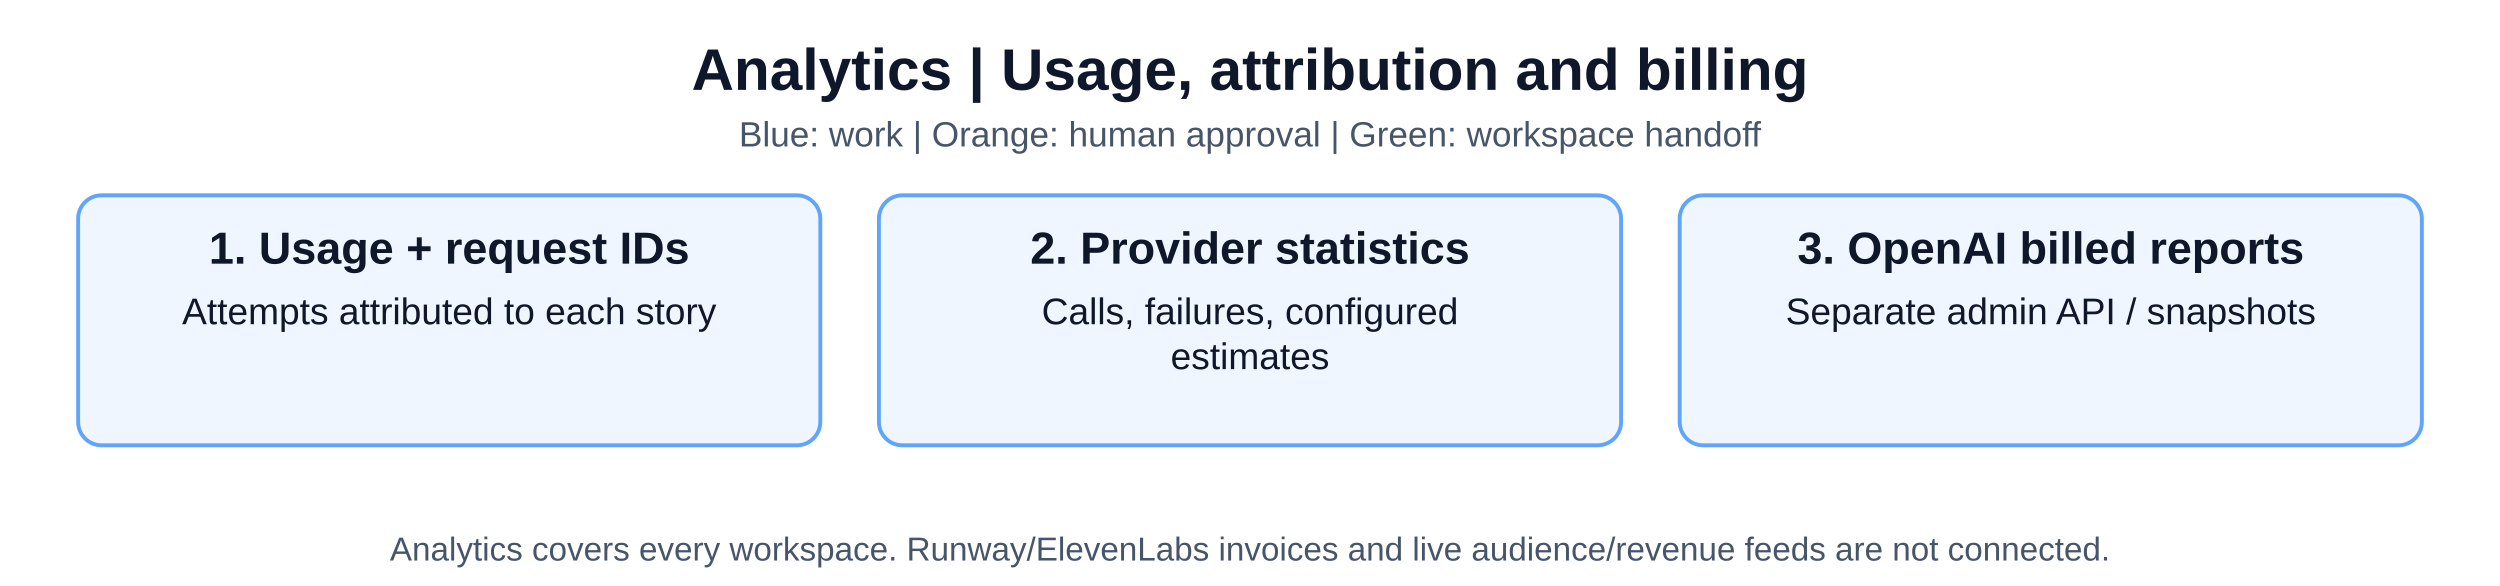
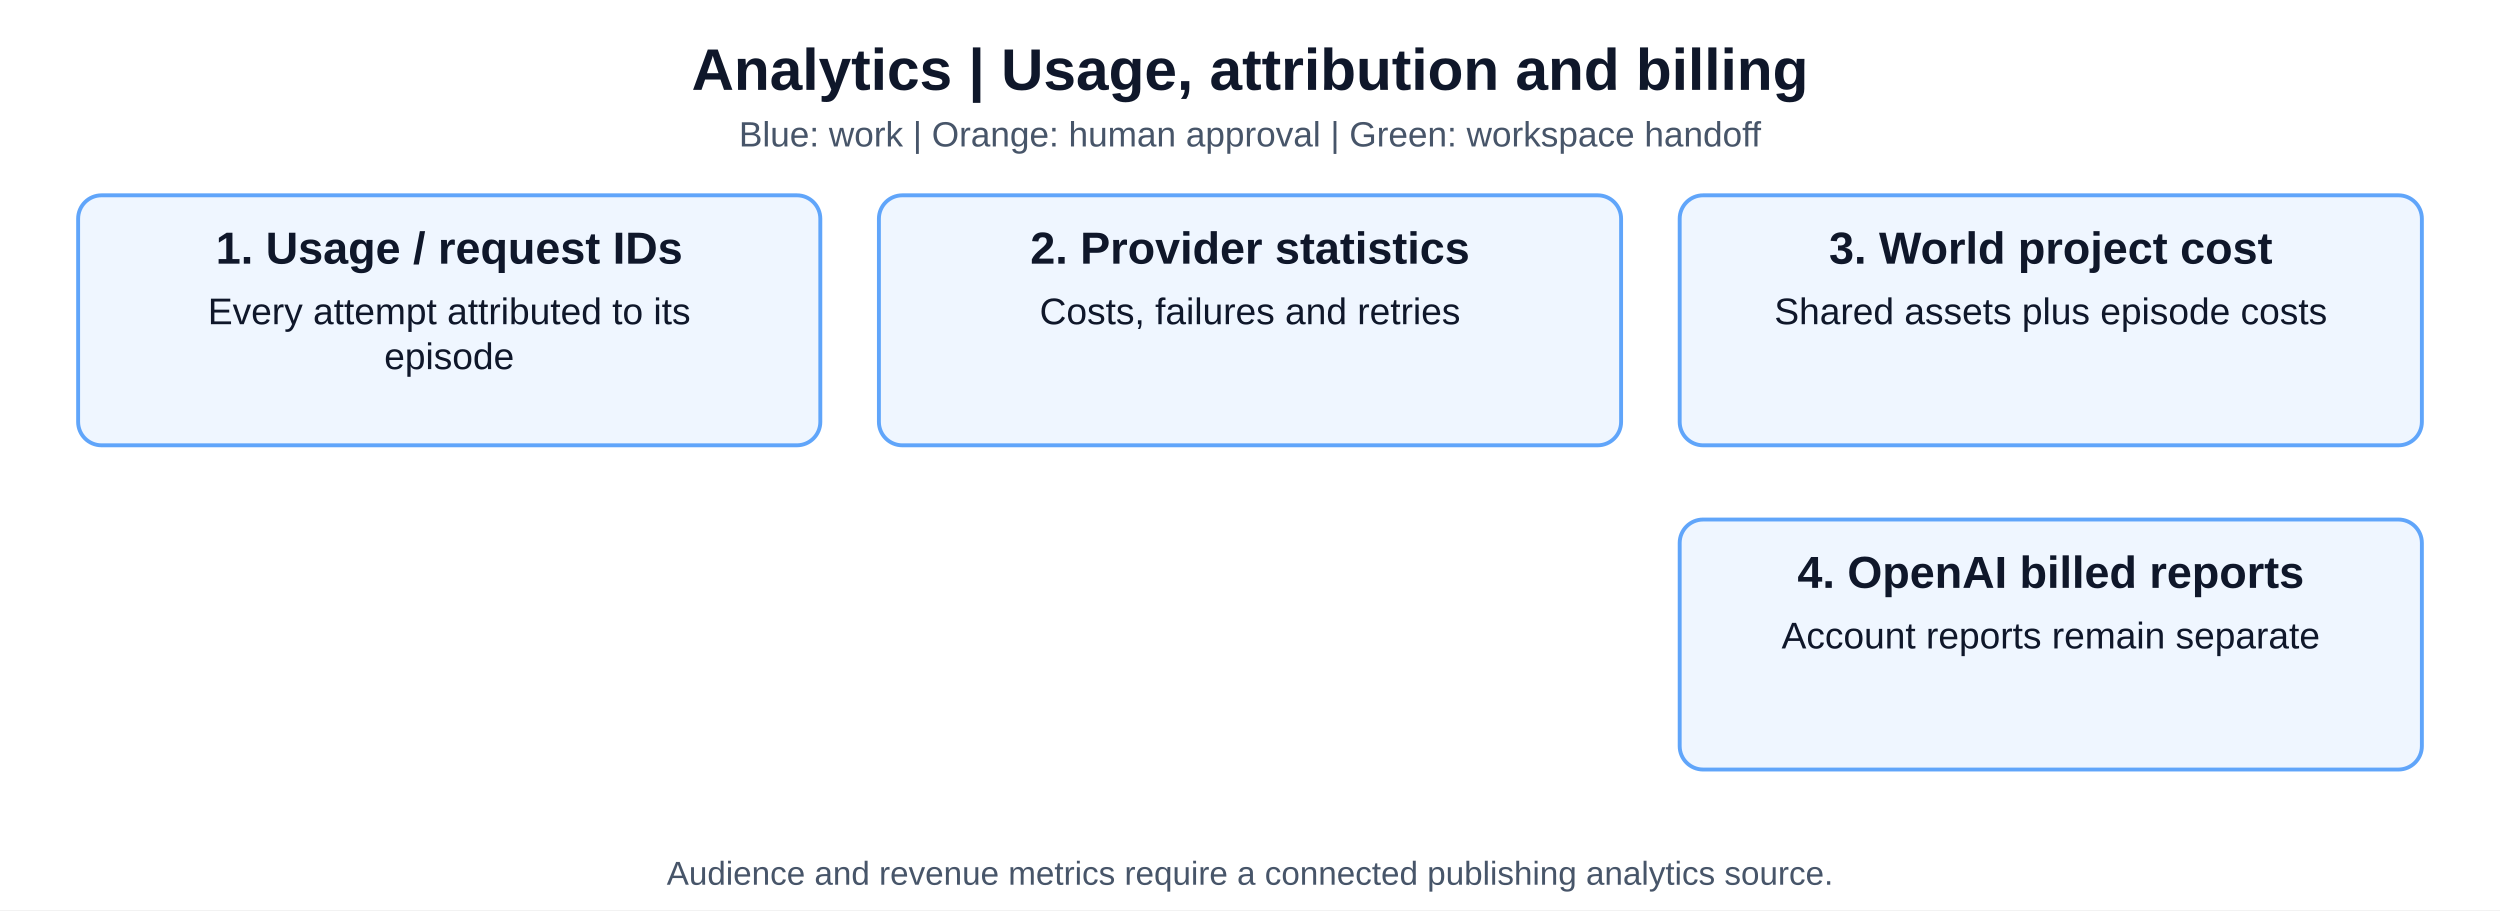
- <svg xmlns="http://www.w3.org/2000/svg" width="1280" height="300" viewBox="0 0 1280 300" role="img">
+ <svg xmlns="http://www.w3.org/2000/svg" width="1280" height="466" viewBox="0 0 1280 466" role="img">
  <rect width="100%" height="100%" fill="white" />
  <defs>
    <marker id="arrow" viewBox="0 0 10 10" refX="9" refY="5" markerWidth="7" markerHeight="7" orient="auto">
      <path d="M0 0L10 5L0 10Z" fill="#64748b" />
    </marker>
  </defs>
  <text x="640" y="46" text-anchor="middle" font-family="Segoe UI,Arial,sans-serif" font-size="30" font-weight="600" fill="#0f172a">Analytics | Usage, attribution and billing</text>
  <text x="640" y="75" text-anchor="middle" font-family="Segoe UI,Arial,sans-serif" font-size="18" font-weight="400" fill="#475569">Blue: work  |  Orange: human approval  |  Green: workspace handoff</text>
  <a href="../README.md#analytics">
    <rect x="40" y="100" width="380" height="128" rx="12" fill="#eff6ff" stroke="#60a5fa" stroke-width="2" />
-     <text x="230" y="135" text-anchor="middle" font-family="Segoe UI,Arial,sans-serif" font-size="23" font-weight="600" fill="#0f172a">1. Usage + request IDs</text>
-     <text x="230" y="166" text-anchor="middle" font-family="Segoe UI,Arial,sans-serif" font-size="19" font-weight="400" fill="#0f172a">Attempts attributed to each story</text>
+     <text x="230" y="135" text-anchor="middle" font-family="Segoe UI,Arial,sans-serif" font-size="23" font-weight="600" fill="#0f172a">1. Usage / request IDs</text>
+     <text x="230" y="166" text-anchor="middle" font-family="Segoe UI,Arial,sans-serif" font-size="19" font-weight="400" fill="#0f172a">Every attempt attributed to its</text>
+     <text x="230" y="189" text-anchor="middle" font-family="Segoe UI,Arial,sans-serif" font-size="19" font-weight="400" fill="#0f172a">episode</text>
  </a>
  <a href="../README.md#analytics">
    <rect x="450" y="100" width="380" height="128" rx="12" fill="#eff6ff" stroke="#60a5fa" stroke-width="2" />
    <text x="640" y="135" text-anchor="middle" font-family="Segoe UI,Arial,sans-serif" font-size="23" font-weight="600" fill="#0f172a">2. Provider statistics</text>
-     <text x="640" y="166" text-anchor="middle" font-family="Segoe UI,Arial,sans-serif" font-size="19" font-weight="400" fill="#0f172a">Calls, failures, configured</text>
-     <text x="640" y="189" text-anchor="middle" font-family="Segoe UI,Arial,sans-serif" font-size="19" font-weight="400" fill="#0f172a">estimates</text>
+     <text x="640" y="166" text-anchor="middle" font-family="Segoe UI,Arial,sans-serif" font-size="19" font-weight="400" fill="#0f172a">Costs, failures and retries</text>
  </a>
  <a href="../README.md#analytics">
    <rect x="860" y="100" width="380" height="128" rx="12" fill="#eff6ff" stroke="#60a5fa" stroke-width="2" />
-     <text x="1050" y="135" text-anchor="middle" font-family="Segoe UI,Arial,sans-serif" font-size="23" font-weight="600" fill="#0f172a">3. OpenAI billed reports</text>
-     <text x="1050" y="166" text-anchor="middle" font-family="Segoe UI,Arial,sans-serif" font-size="19" font-weight="400" fill="#0f172a">Separate admin API / snapshots</text>
+     <text x="1050" y="135" text-anchor="middle" font-family="Segoe UI,Arial,sans-serif" font-size="23" font-weight="600" fill="#0f172a">3. World project cost</text>
+     <text x="1050" y="166" text-anchor="middle" font-family="Segoe UI,Arial,sans-serif" font-size="19" font-weight="400" fill="#0f172a">Shared assets plus episode costs</text>
  </a>
-   <text x="640" y="287" text-anchor="middle" font-family="Segoe UI,Arial,sans-serif" font-size="17" font-weight="400" fill="#475569">Analytics covers every workspace. Runway/ElevenLabs invoices and live audience/revenue feeds are not connected.</text>
+   <a href="../README.md#analytics">
+     <rect x="860" y="266" width="380" height="128" rx="12" fill="#eff6ff" stroke="#60a5fa" stroke-width="2" />
+     <text x="1050" y="301" text-anchor="middle" font-family="Segoe UI,Arial,sans-serif" font-size="23" font-weight="600" fill="#0f172a">4. OpenAI billed reports</text>
+     <text x="1050" y="332" text-anchor="middle" font-family="Segoe UI,Arial,sans-serif" font-size="19" font-weight="400" fill="#0f172a">Account reports remain separate</text>
+   </a>
+   <text x="640" y="453" text-anchor="middle" font-family="Segoe UI,Arial,sans-serif" font-size="17" font-weight="400" fill="#475569">Audience and revenue metrics require a connected publishing analytics source.</text>
</svg>
